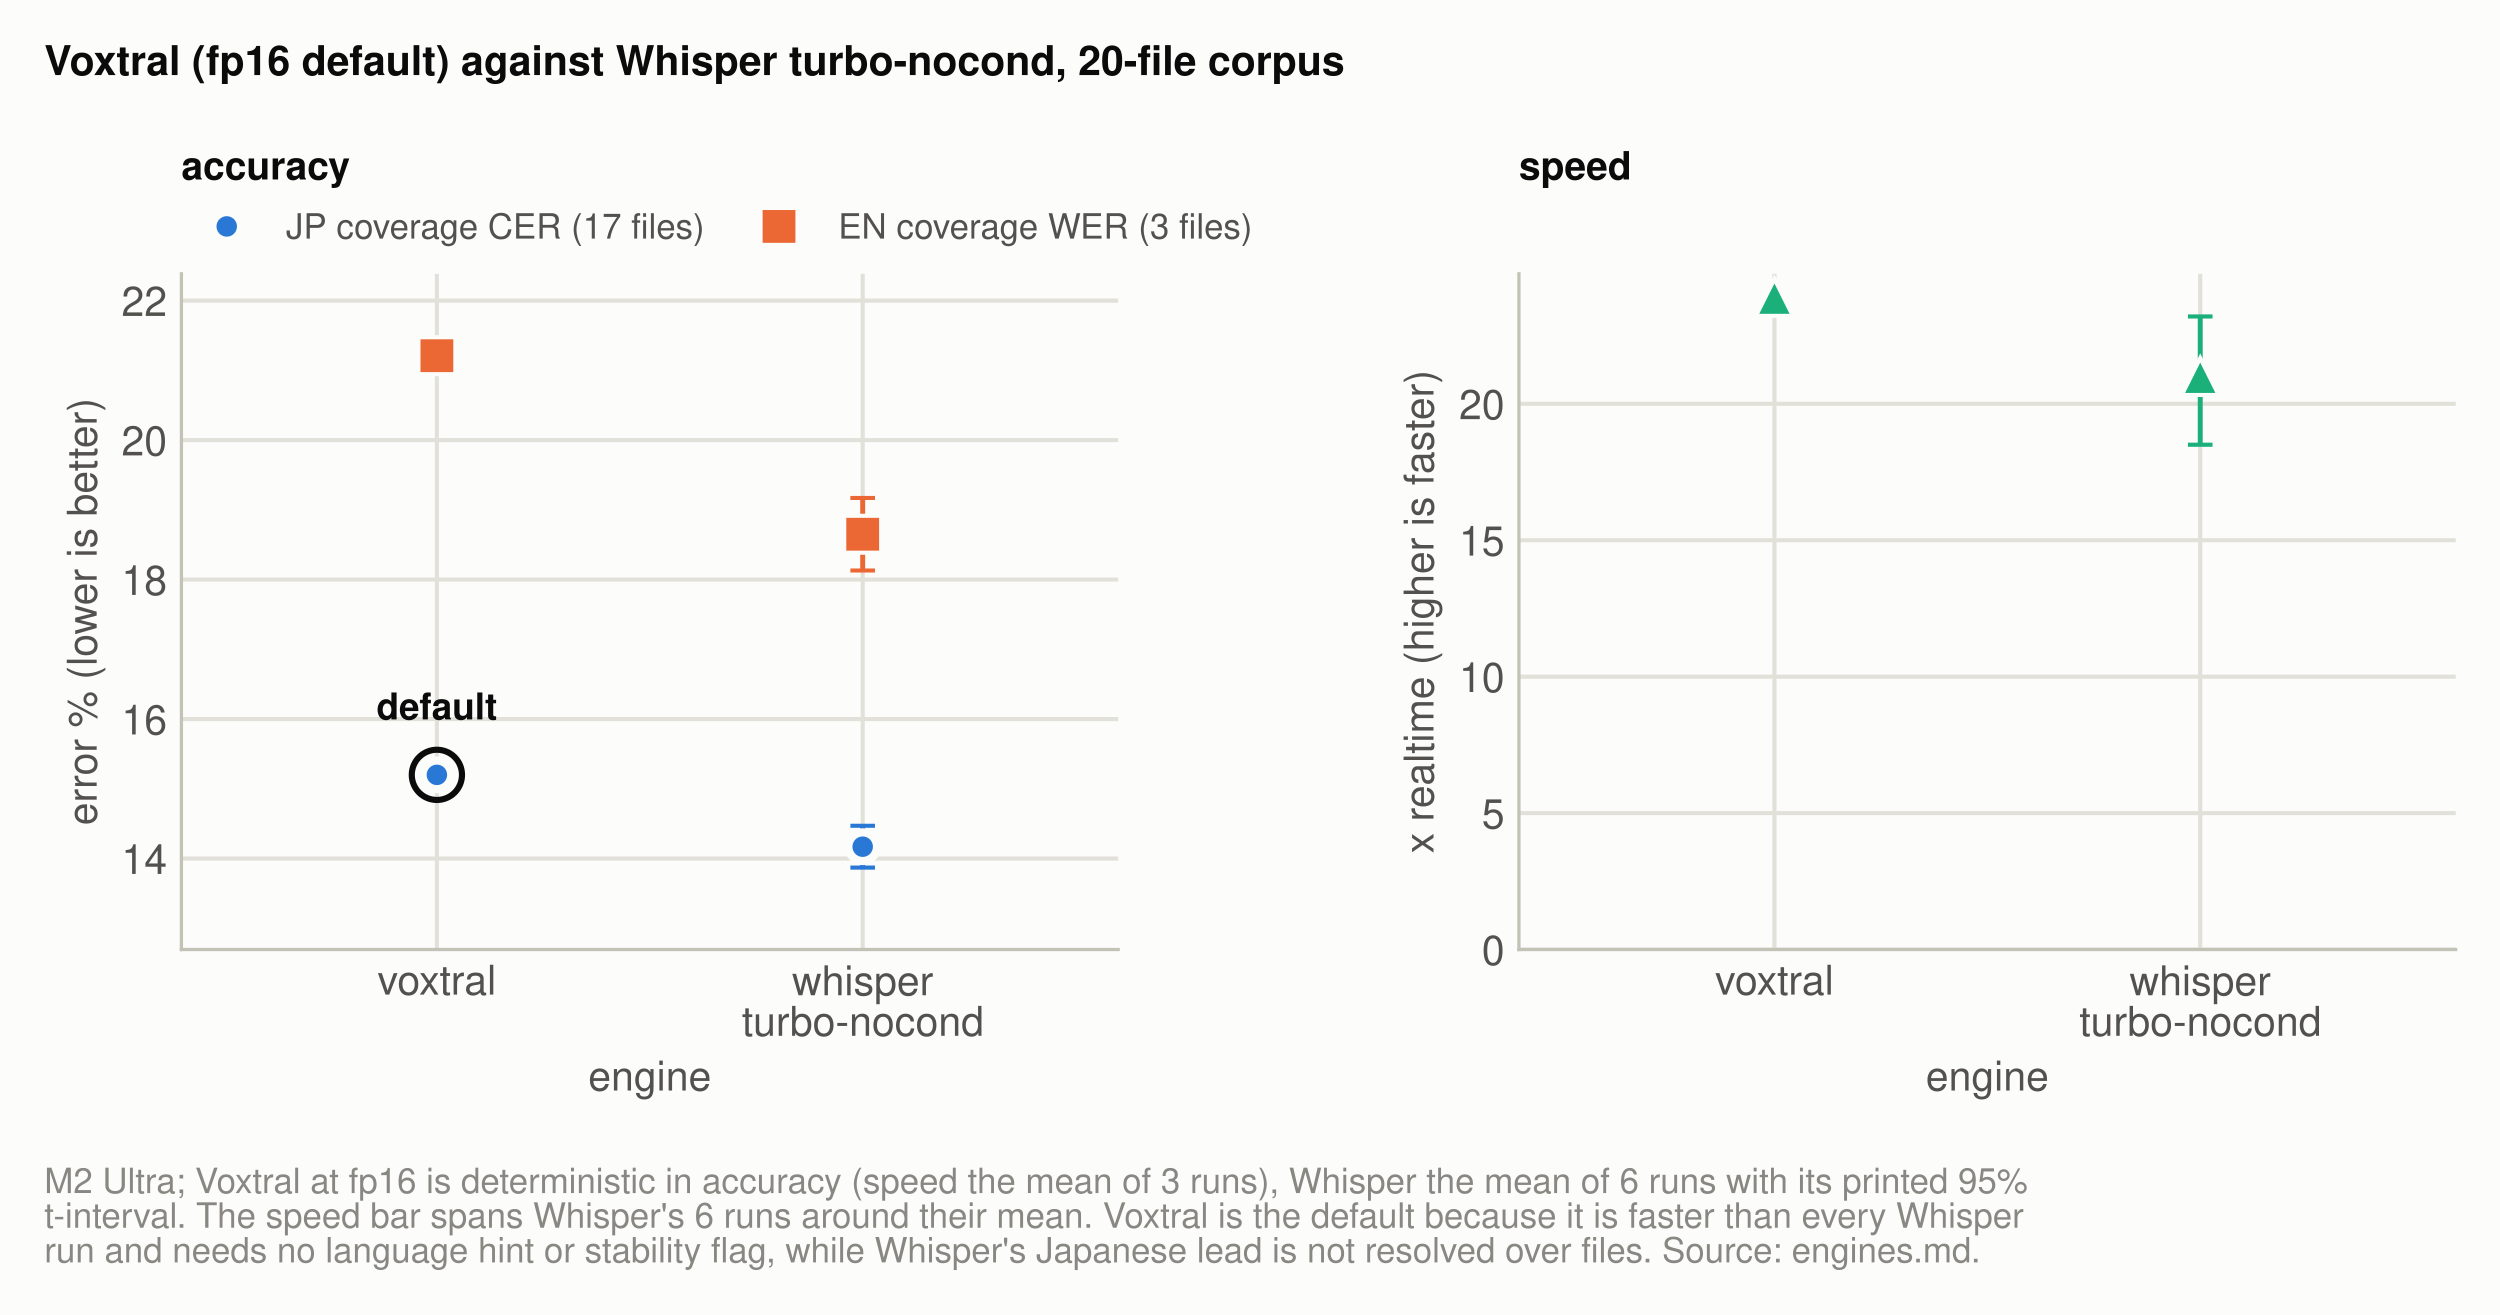
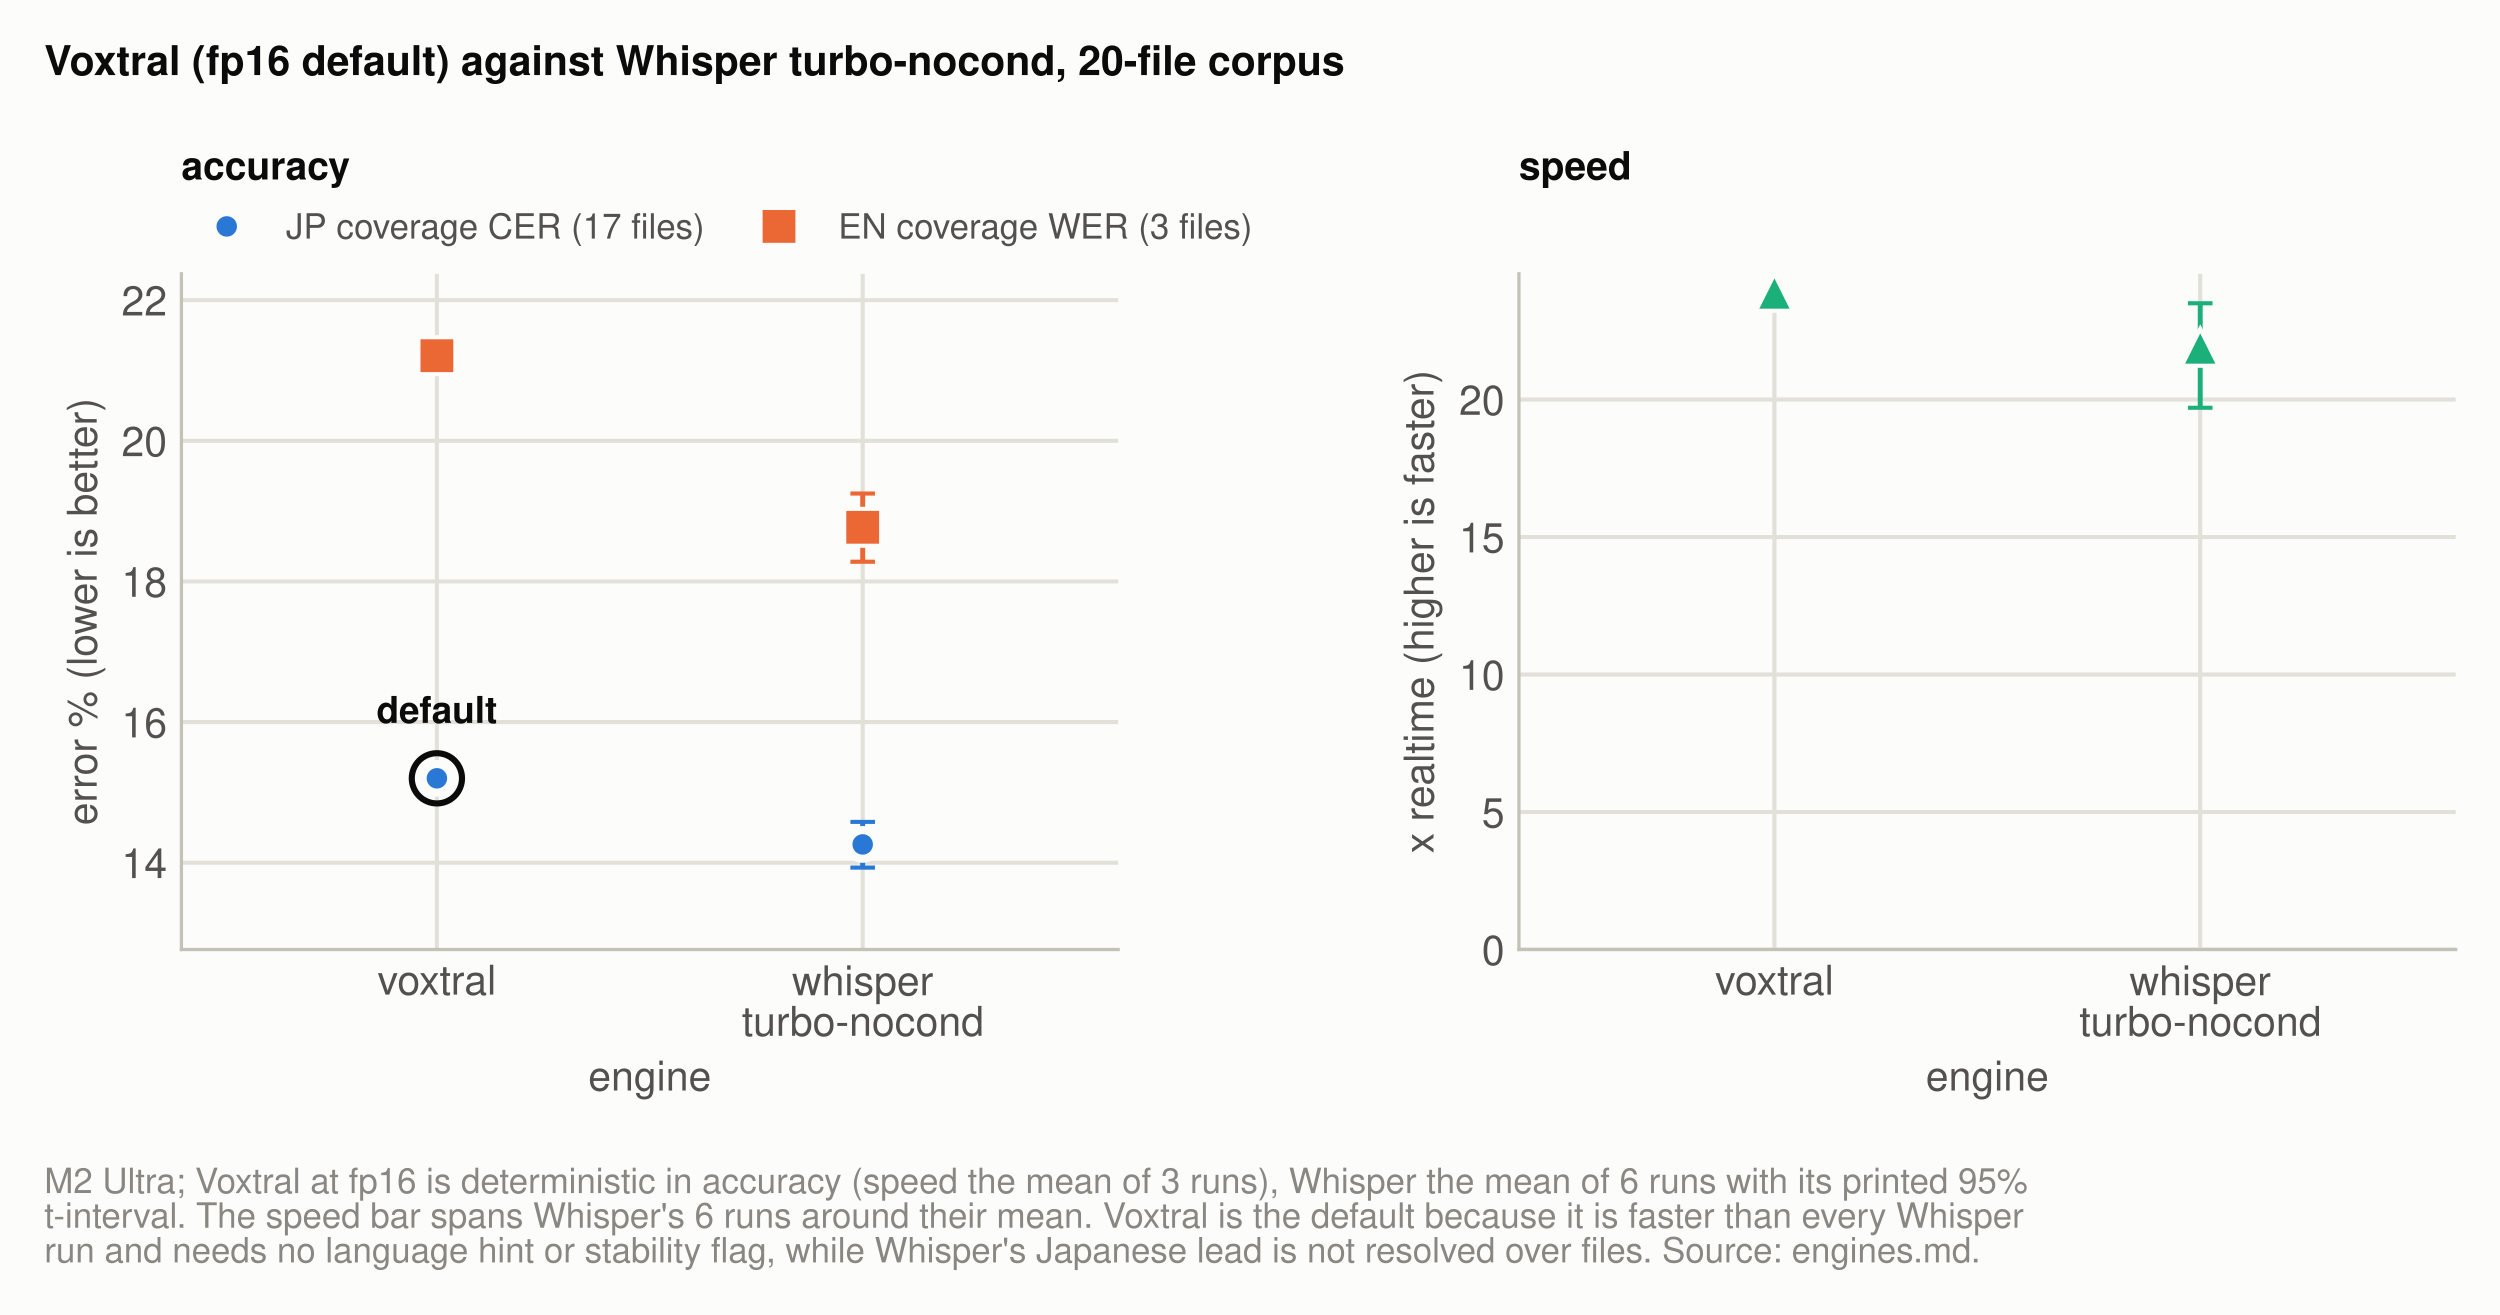
<svg xmlns="http://www.w3.org/2000/svg" xmlns:xlink="http://www.w3.org/1999/xlink" width="609.552pt" height="320.61pt" viewBox="0 0 609.552 320.61" version="1.1">
  <defs>
    <style type="text/css">*{stroke-linejoin: round; stroke-linecap: butt}</style>
  </defs>
  <g id="figure_1">
    <g id="patch_1">
      <path d="M 0 320.61  L 609.552 320.61  L 609.552 0  L 0 0  z " style="fill: #fcfcfb" />
    </g>
    <g id="axes_1">
      <g id="patch_2">
        <path d="M 44.232 231.513  L 272.632 231.513  L 272.632 66.758  L 44.232 66.758  z " style="fill: #fcfcfb" />
      </g>
      <g id="matplotlib.axis_1">
        <g id="xtick_1">
          <g id="line2d_1">
            <path d="M 106.523 231.513  L 106.523 66.758  " clip-path="url(#pa97ed57cf5)" style="fill: none; stroke: #e1e0d9; stroke-linecap: round" />
          </g>
          <g id="line2d_2" />
          <g id="text_1">
            <text style="font-size: 10px; font-family: 'Helvetica', 'Arial', 'DejaVu Sans'; text-anchor: middle; fill: #52514e" x="106.523" y="242.513" transform="rotate(-0 106.523 242.5131)">voxtral</text>
          </g>
        </g>
        <g id="xtick_2">
          <g id="line2d_3">
            <path d="M 210.341 231.513  L 210.341 66.758  " clip-path="url(#pa97ed57cf5)" style="fill: none; stroke: #e1e0d9; stroke-linecap: round" />
          </g>
          <g id="line2d_4" />
          <g id="text_2">
            <text style="font-size: 10px; font-family: 'Helvetica', 'Arial', 'DejaVu Sans'; fill: #52514e" transform="translate(193.1133 242.662)">whisper</text>
            <text style="font-size: 10px; font-family: 'Helvetica', 'Arial', 'DejaVu Sans'; fill: #52514e" transform="translate(180.8789 252.5442)">turbo-nocond</text>
          </g>
        </g>
        <g id="text_3">
          <text style="font-size: 10px; font-family: 'Helvetica', 'Arial', 'DejaVu Sans'; text-anchor: middle; fill: #52514e" x="158.432" y="265.892" transform="rotate(-0 158.4322 265.8924)">engine</text>
        </g>
      </g>
      <g id="matplotlib.axis_2">
        <g id="ytick_1">
          <g id="line2d_5">
-             <path d="M 44.232 209.332  L 272.632 209.332  " clip-path="url(#pa97ed57cf5)" style="fill: none; stroke: #e1e0d9; stroke-linecap: round" />
+             <path d="M 44.232 210.343  L 272.632 210.343  " clip-path="url(#pa97ed57cf5)" style="fill: none; stroke: #e1e0d9; stroke-linecap: round" />
          </g>
          <g id="line2d_6" />
          <g id="text_4">
-             <text style="font-size: 10px; font-family: 'Helvetica', 'Arial', 'DejaVu Sans'; text-anchor: end; fill: #52514e" x="40.732" y="213.082" transform="rotate(-0 40.732 213.0822)">14</text>
+             <text style="font-size: 10px; font-family: 'Helvetica', 'Arial', 'DejaVu Sans'; text-anchor: end; fill: #52514e" x="40.732" y="214.093" transform="rotate(-0 40.732 214.0926)">14</text>
          </g>
        </g>
        <g id="ytick_2">
          <g id="line2d_7">
-             <path d="M 44.232 175.323  L 272.632 175.323  " clip-path="url(#pa97ed57cf5)" style="fill: none; stroke: #e1e0d9; stroke-linecap: round" />
+             <path d="M 44.232 176.053  L 272.632 176.053  " clip-path="url(#pa97ed57cf5)" style="fill: none; stroke: #e1e0d9; stroke-linecap: round" />
          </g>
          <g id="line2d_8" />
          <g id="text_5">
-             <text style="font-size: 10px; font-family: 'Helvetica', 'Arial', 'DejaVu Sans'; text-anchor: end; fill: #52514e" x="40.732" y="179.073" transform="rotate(-0 40.732 179.0728)">16</text>
+             <text style="font-size: 10px; font-family: 'Helvetica', 'Arial', 'DejaVu Sans'; text-anchor: end; fill: #52514e" x="40.732" y="179.803" transform="rotate(-0 40.732 179.8029)">16</text>
          </g>
        </g>
        <g id="ytick_3">
          <g id="line2d_9">
-             <path d="M 44.232 141.313  L 272.632 141.313  " clip-path="url(#pa97ed57cf5)" style="fill: none; stroke: #e1e0d9; stroke-linecap: round" />
+             <path d="M 44.232 141.763  L 272.632 141.763  " clip-path="url(#pa97ed57cf5)" style="fill: none; stroke: #e1e0d9; stroke-linecap: round" />
          </g>
          <g id="line2d_10" />
          <g id="text_6">
-             <text style="font-size: 10px; font-family: 'Helvetica', 'Arial', 'DejaVu Sans'; text-anchor: end; fill: #52514e" x="40.732" y="145.063" transform="rotate(-0 40.732 145.0634)">18</text>
+             <text style="font-size: 10px; font-family: 'Helvetica', 'Arial', 'DejaVu Sans'; text-anchor: end; fill: #52514e" x="40.732" y="145.513" transform="rotate(-0 40.732 145.5133)">18</text>
          </g>
        </g>
        <g id="ytick_4">
          <g id="line2d_11">
-             <path d="M 44.232 107.304  L 272.632 107.304  " clip-path="url(#pa97ed57cf5)" style="fill: none; stroke: #e1e0d9; stroke-linecap: round" />
+             <path d="M 44.232 107.474  L 272.632 107.474  " clip-path="url(#pa97ed57cf5)" style="fill: none; stroke: #e1e0d9; stroke-linecap: round" />
          </g>
          <g id="line2d_12" />
          <g id="text_7">
-             <text style="font-size: 10px; font-family: 'Helvetica', 'Arial', 'DejaVu Sans'; text-anchor: end; fill: #52514e" x="40.732" y="111.054" transform="rotate(-0 40.732 111.054)">20</text>
+             <text style="font-size: 10px; font-family: 'Helvetica', 'Arial', 'DejaVu Sans'; text-anchor: end; fill: #52514e" x="40.732" y="111.224" transform="rotate(-0 40.732 111.2236)">20</text>
          </g>
        </g>
        <g id="ytick_5">
          <g id="line2d_13">
-             <path d="M 44.232 73.295  L 272.632 73.295  " clip-path="url(#pa97ed57cf5)" style="fill: none; stroke: #e1e0d9; stroke-linecap: round" />
+             <path d="M 44.232 73.184  L 272.632 73.184  " clip-path="url(#pa97ed57cf5)" style="fill: none; stroke: #e1e0d9; stroke-linecap: round" />
          </g>
          <g id="line2d_14" />
          <g id="text_8">
-             <text style="font-size: 10px; font-family: 'Helvetica', 'Arial', 'DejaVu Sans'; text-anchor: end; fill: #52514e" x="40.732" y="77.045" transform="rotate(-0 40.732 77.0446)">22</text>
+             <text style="font-size: 10px; font-family: 'Helvetica', 'Arial', 'DejaVu Sans'; text-anchor: end; fill: #52514e" x="40.732" y="76.934" transform="rotate(-0 40.732 76.93389)">22</text>
          </g>
        </g>
        <g id="text_9">
          <text style="font-size: 10px; font-family: 'Helvetica', 'Arial', 'DejaVu Sans'; text-anchor: middle; fill: #52514e" x="23.57" y="149.136" transform="rotate(-90 23.5695 149.1355)">error % (lower is better)</text>
        </g>
      </g>
      <g id="LineCollection_1">
-         <path d="M 210.341 211.543  L 210.341 201.34  " clip-path="url(#pa97ed57cf5)" style="fill: none; stroke: #2a78d6; stroke-width: 1.2" />
+         <path d="M 210.341 211.543  L 210.341 200.399  " clip-path="url(#pa97ed57cf5)" style="fill: none; stroke: #2a78d6; stroke-width: 1.2" />
      </g>
      <g id="line2d_15">
        <defs>
          <path id="mce53c60047" d="M 3 0  L -3 -0  " style="stroke: #2a78d6" />
        </defs>
        <g clip-path="url(#pa97ed57cf5)">
          <use xlink:href="#mce53c60047" x="210.341" y="211.543" style="fill: #1f77b4; stroke: #2a78d6" />
        </g>
      </g>
      <g id="line2d_16">
        <g clip-path="url(#pa97ed57cf5)">
-           <use xlink:href="#mce53c60047" x="210.341" y="201.34" style="fill: #1f77b4; stroke: #2a78d6" />
+           <use xlink:href="#mce53c60047" x="210.341" y="200.399" style="fill: #1f77b4; stroke: #2a78d6" />
        </g>
      </g>
      <g id="LineCollection_2">
-         <path d="M 210.341 139.103  L 210.341 121.418  " clip-path="url(#pa97ed57cf5)" style="fill: none; stroke: #eb6834; stroke-width: 1.2" />
+         <path d="M 210.341 136.963  L 210.341 120.332  " clip-path="url(#pa97ed57cf5)" style="fill: none; stroke: #eb6834; stroke-width: 1.2" />
      </g>
      <g id="line2d_17">
        <defs>
          <path id="m1107c26d89" d="M 3 0  L -3 -0  " style="stroke: #eb6834" />
        </defs>
        <g clip-path="url(#pa97ed57cf5)">
-           <use xlink:href="#m1107c26d89" x="210.341" y="139.103" style="fill: #1f77b4; stroke: #eb6834" />
+           <use xlink:href="#m1107c26d89" x="210.341" y="136.963" style="fill: #1f77b4; stroke: #eb6834" />
        </g>
      </g>
      <g id="line2d_18">
        <g clip-path="url(#pa97ed57cf5)">
-           <use xlink:href="#m1107c26d89" x="210.341" y="121.418" style="fill: #1f77b4; stroke: #eb6834" />
+           <use xlink:href="#m1107c26d89" x="210.341" y="120.332" style="fill: #1f77b4; stroke: #eb6834" />
        </g>
      </g>
      <g id="patch_3">
        <path d="M 44.232 231.513  L 44.232 66.758  " style="fill: none; stroke: #c3c2b7; stroke-width: 0.8; stroke-linejoin: miter; stroke-linecap: square" />
      </g>
      <g id="patch_4">
        <path d="M 44.232 231.513  L 272.632 231.513  " style="fill: none; stroke: #c3c2b7; stroke-width: 0.8; stroke-linejoin: miter; stroke-linecap: square" />
      </g>
      <g id="line2d_19">
        <defs>
          <path id="me25996a3b5" d="M 0 3.5  C 0.928 3.5 1.819 3.131 2.475 2.475  C 3.131 1.819 3.5 0.928 3.5 0  C 3.5 -0.928 3.131 -1.819 2.475 -2.475  C 1.819 -3.131 0.928 -3.5 0 -3.5  C -0.928 -3.5 -1.819 -3.131 -2.475 -2.475  C -3.131 -1.819 -3.5 -0.928 -3.5 0  C -3.5 0.928 -3.131 1.819 -2.475 2.475  C -1.819 3.131 -0.928 3.5 0 3.5  z " style="stroke: #fcfcfb; stroke-width: 2" />
        </defs>
        <g clip-path="url(#pa97ed57cf5)">
-           <use xlink:href="#me25996a3b5" x="106.523" y="188.927" style="fill: #2a78d6; stroke: #fcfcfb; stroke-width: 2" />
-           <use xlink:href="#me25996a3b5" x="210.341" y="206.441" style="fill: #2a78d6; stroke: #fcfcfb; stroke-width: 2" />
+           <use xlink:href="#me25996a3b5" x="106.523" y="189.769" style="fill: #2a78d6; stroke: #fcfcfb; stroke-width: 2" />
+           <use xlink:href="#me25996a3b5" x="210.341" y="205.885" style="fill: #2a78d6; stroke: #fcfcfb; stroke-width: 2" />
        </g>
      </g>
      <g id="line2d_20">
        <defs>
          <path id="m1132983ee9" d="M -4.5 4.5  L 4.5 4.5  L 4.5 -4.5  L -4.5 -4.5  z " style="stroke: #fcfcfb; stroke-linejoin: miter" />
        </defs>
        <g clip-path="url(#pa97ed57cf5)">
          <use xlink:href="#m1132983ee9" x="106.523" y="86.728" style="fill: #eb6834; stroke: #fcfcfb; stroke-linejoin: miter" />
-           <use xlink:href="#m1132983ee9" x="210.341" y="130.26" style="fill: #eb6834; stroke: #fcfcfb; stroke-linejoin: miter" />
+           <use xlink:href="#m1132983ee9" x="210.341" y="128.562" style="fill: #eb6834; stroke: #fcfcfb; stroke-linejoin: miter" />
        </g>
      </g>
      <g id="text_10">
-         <text style="font-weight: 700; font-size: 9px; font-family: 'Helvetica', 'Arial', 'DejaVu Sans'; text-anchor: middle; fill: #0b0b0b" x="106.523" y="175.397" transform="rotate(-0 106.523 175.3972)">default</text>
+         <text style="font-weight: 700; font-size: 9px; font-family: 'Helvetica', 'Arial', 'DejaVu Sans'; text-anchor: middle; fill: #0b0b0b" x="106.523" y="176.24" transform="rotate(-0 106.523 176.2395)">default</text>
      </g>
      <g id="text_11">
        <text style="font-weight: 700; font-size: 9.5px; font-family: 'Helvetica', 'Arial', 'DejaVu Sans'; text-anchor: start; fill: #0b0b0b" x="44.232" y="43.758" transform="rotate(-0 44.232 43.758)">accuracy</text>
      </g>
      <g id="PathCollection_1">
-         <path d="M 106.523 195.05  C 108.147 195.05 109.705 194.405 110.853 193.257  C 112.002 192.108 112.647 190.551 112.647 188.927  C 112.647 187.302 112.002 185.745 110.853 184.596  C 109.705 183.448 108.147 182.803 106.523 182.803  C 104.899 182.803 103.341 183.448 102.193 184.596  C 101.045 185.745 100.399 187.302 100.399 188.927  C 100.399 190.551 101.045 192.108 102.193 193.257  C 103.341 194.405 104.899 195.05 106.523 195.05  L 106.523 195.05  z " clip-path="url(#pa97ed57cf5)" style="fill: none; stroke: #0b0b0b; stroke-width: 1.5" />
+         <path d="M 106.523 195.893  C 108.147 195.893 109.705 195.247 110.853 194.099  C 112.002 192.951 112.647 191.393 112.647 189.769  C 112.647 188.145 112.002 186.587 110.853 185.439  C 109.705 184.29 108.147 183.645 106.523 183.645  C 104.899 183.645 103.341 184.29 102.193 185.439  C 101.045 186.587 100.399 188.145 100.399 189.769  C 100.399 191.393 101.045 192.951 102.193 194.099  C 103.341 195.247 104.899 195.893 106.523 195.893  L 106.523 195.893  z " clip-path="url(#pa97ed57cf5)" style="fill: none; stroke: #0b0b0b; stroke-width: 1.5" />
      </g>
      <g id="legend_1">
        <g id="line2d_21">
          <g>
            <use xlink:href="#me25996a3b5" x="55.282" y="55.207" style="fill: #2a78d6; stroke: #fcfcfb; stroke-width: 2" />
          </g>
        </g>
        <g id="text_12">
          <text style="font-size: 8.5px; font-family: 'Helvetica', 'Arial', 'DejaVu Sans'; text-anchor: start; fill: #52514e" x="69.732" y="58.182" transform="rotate(-0 69.732 58.18227)">JP coverage CER (17 files)</text>
        </g>
        <g id="line2d_22">
          <g>
            <use xlink:href="#m1132983ee9" x="189.939" y="55.207" style="fill: #eb6834; stroke: #fcfcfb; stroke-linejoin: miter" />
          </g>
        </g>
        <g id="text_13">
          <text style="font-size: 8.5px; font-family: 'Helvetica', 'Arial', 'DejaVu Sans'; text-anchor: start; fill: #52514e" x="204.389" y="58.182" transform="rotate(-0 204.3893 58.18227)">EN coverage WER (3 files)</text>
        </g>
      </g>
    </g>
    <g id="axes_2">
      <g id="patch_5">
        <path d="M 370.352 231.513  L 598.752 231.513  L 598.752 66.758  L 370.352 66.758  z " style="fill: #fcfcfb" />
      </g>
      <g id="matplotlib.axis_3">
        <g id="xtick_3">
          <g id="line2d_23">
            <path d="M 432.643 231.513  L 432.643 66.758  " clip-path="url(#pe0d9ea0f1e)" style="fill: none; stroke: #e1e0d9; stroke-linecap: round" />
          </g>
          <g id="line2d_24" />
          <g id="text_14">
            <text style="font-size: 10px; font-family: 'Helvetica', 'Arial', 'DejaVu Sans'; text-anchor: middle; fill: #52514e" x="432.643" y="242.513" transform="rotate(-0 432.6426 242.5131)">voxtral</text>
          </g>
        </g>
        <g id="xtick_4">
          <g id="line2d_25">
            <path d="M 536.461 231.513  L 536.461 66.758  " clip-path="url(#pe0d9ea0f1e)" style="fill: none; stroke: #e1e0d9; stroke-linecap: round" />
          </g>
          <g id="line2d_26" />
          <g id="text_15">
            <text style="font-size: 10px; font-family: 'Helvetica', 'Arial', 'DejaVu Sans'; fill: #52514e" transform="translate(519.2329 242.662)">whisper</text>
            <text style="font-size: 10px; font-family: 'Helvetica', 'Arial', 'DejaVu Sans'; fill: #52514e" transform="translate(506.9985 252.5442)">turbo-nocond</text>
          </g>
        </g>
        <g id="text_16">
          <text style="font-size: 10px; font-family: 'Helvetica', 'Arial', 'DejaVu Sans'; text-anchor: middle; fill: #52514e" x="484.552" y="265.892" transform="rotate(-0 484.5518 265.8924)">engine</text>
        </g>
      </g>
      <g id="matplotlib.axis_4">
        <g id="ytick_6">
          <g id="line2d_27">
            <path d="M 370.352 231.513  L 598.752 231.513  " clip-path="url(#pe0d9ea0f1e)" style="fill: none; stroke: #e1e0d9; stroke-linecap: round" />
          </g>
          <g id="line2d_28" />
          <g id="text_17">
            <text style="font-size: 10px; font-family: 'Helvetica', 'Arial', 'DejaVu Sans'; text-anchor: end; fill: #52514e" x="366.852" y="235.263" transform="rotate(-0 366.8516 235.2631)">0</text>
          </g>
        </g>
        <g id="ytick_7">
          <g id="line2d_29">
-             <path d="M 370.352 198.248  L 598.752 198.248  " clip-path="url(#pe0d9ea0f1e)" style="fill: none; stroke: #e1e0d9; stroke-linecap: round" />
+             <path d="M 370.352 197.988  L 598.752 197.988  " clip-path="url(#pe0d9ea0f1e)" style="fill: none; stroke: #e1e0d9; stroke-linecap: round" />
          </g>
          <g id="line2d_30" />
          <g id="text_18">
-             <text style="font-size: 10px; font-family: 'Helvetica', 'Arial', 'DejaVu Sans'; text-anchor: end; fill: #52514e" x="366.852" y="201.998" transform="rotate(-0 366.8516 201.998)">5</text>
+             <text style="font-size: 10px; font-family: 'Helvetica', 'Arial', 'DejaVu Sans'; text-anchor: end; fill: #52514e" x="366.852" y="201.738" transform="rotate(-0 366.8516 201.7381)">5</text>
          </g>
        </g>
        <g id="ytick_8">
          <g id="line2d_31">
-             <path d="M 370.352 164.983  L 598.752 164.983  " clip-path="url(#pe0d9ea0f1e)" style="fill: none; stroke: #e1e0d9; stroke-linecap: round" />
+             <path d="M 370.352 164.463  L 598.752 164.463  " clip-path="url(#pe0d9ea0f1e)" style="fill: none; stroke: #e1e0d9; stroke-linecap: round" />
          </g>
          <g id="line2d_32" />
          <g id="text_19">
-             <text style="font-size: 10px; font-family: 'Helvetica', 'Arial', 'DejaVu Sans'; text-anchor: end; fill: #52514e" x="366.852" y="168.733" transform="rotate(-0 366.8516 168.733)">10</text>
+             <text style="font-size: 10px; font-family: 'Helvetica', 'Arial', 'DejaVu Sans'; text-anchor: end; fill: #52514e" x="366.852" y="168.213" transform="rotate(-0 366.8516 168.2132)">10</text>
          </g>
        </g>
        <g id="ytick_9">
          <g id="line2d_33">
-             <path d="M 370.352 131.718  L 598.752 131.718  " clip-path="url(#pe0d9ea0f1e)" style="fill: none; stroke: #e1e0d9; stroke-linecap: round" />
+             <path d="M 370.352 130.938  L 598.752 130.938  " clip-path="url(#pe0d9ea0f1e)" style="fill: none; stroke: #e1e0d9; stroke-linecap: round" />
          </g>
          <g id="line2d_34" />
          <g id="text_20">
-             <text style="font-size: 10px; font-family: 'Helvetica', 'Arial', 'DejaVu Sans'; text-anchor: end; fill: #52514e" x="366.852" y="135.468" transform="rotate(-0 366.8516 135.468)">15</text>
+             <text style="font-size: 10px; font-family: 'Helvetica', 'Arial', 'DejaVu Sans'; text-anchor: end; fill: #52514e" x="366.852" y="134.688" transform="rotate(-0 366.8516 134.6882)">15</text>
          </g>
        </g>
        <g id="ytick_10">
          <g id="line2d_35">
-             <path d="M 370.352 98.453  L 598.752 98.453  " clip-path="url(#pe0d9ea0f1e)" style="fill: none; stroke: #e1e0d9; stroke-linecap: round" />
+             <path d="M 370.352 97.413  L 598.752 97.413  " clip-path="url(#pe0d9ea0f1e)" style="fill: none; stroke: #e1e0d9; stroke-linecap: round" />
          </g>
          <g id="line2d_36" />
          <g id="text_21">
-             <text style="font-size: 10px; font-family: 'Helvetica', 'Arial', 'DejaVu Sans'; text-anchor: end; fill: #52514e" x="366.852" y="102.203" transform="rotate(-0 366.8516 102.2029)">20</text>
+             <text style="font-size: 10px; font-family: 'Helvetica', 'Arial', 'DejaVu Sans'; text-anchor: end; fill: #52514e" x="366.852" y="101.163" transform="rotate(-0 366.8516 101.1632)">20</text>
          </g>
        </g>
        <g id="text_22">
          <text style="font-size: 10px; font-family: 'Helvetica', 'Arial', 'DejaVu Sans'; text-anchor: middle; fill: #52514e" x="349.517" y="149.136" transform="rotate(-90 349.5172 149.1355)">x realtime (higher is faster)</text>
        </g>
      </g>
      <g id="LineCollection_3">
-         <path d="M 536.461 108.432  L 536.461 77.163  " clip-path="url(#pe0d9ea0f1e)" style="fill: none; stroke: #1baf7a; stroke-width: 1.2" />
+         <path d="M 536.461 99.425  L 536.461 73.946  " clip-path="url(#pe0d9ea0f1e)" style="fill: none; stroke: #1baf7a; stroke-width: 1.2" />
      </g>
      <g id="line2d_37">
        <defs>
          <path id="m8c97f574ae" d="M 3 0  L -3 -0  " style="stroke: #1baf7a" />
        </defs>
        <g clip-path="url(#pe0d9ea0f1e)">
-           <use xlink:href="#m8c97f574ae" x="536.461" y="108.432" style="fill: #1f77b4; stroke: #1baf7a" />
+           <use xlink:href="#m8c97f574ae" x="536.461" y="99.425" style="fill: #1f77b4; stroke: #1baf7a" />
        </g>
      </g>
      <g id="line2d_38">
        <g clip-path="url(#pe0d9ea0f1e)">
-           <use xlink:href="#m8c97f574ae" x="536.461" y="77.163" style="fill: #1f77b4; stroke: #1baf7a" />
+           <use xlink:href="#m8c97f574ae" x="536.461" y="73.946" style="fill: #1f77b4; stroke: #1baf7a" />
        </g>
      </g>
      <g id="patch_6">
        <path d="M 370.352 231.513  L 370.352 66.758  " style="fill: none; stroke: #c3c2b7; stroke-width: 0.8; stroke-linejoin: miter; stroke-linecap: square" />
      </g>
      <g id="patch_7">
        <path d="M 370.352 231.513  L 598.752 231.513  " style="fill: none; stroke: #c3c2b7; stroke-width: 0.8; stroke-linejoin: miter; stroke-linecap: square" />
      </g>
      <g id="line2d_39">
        <defs>
          <path id="m2f4d4d476e" d="M 0 -4.5  L -4.5 4.5  L 4.5 4.5  z " style="stroke: #fcfcfb; stroke-linejoin: miter" />
        </defs>
        <g clip-path="url(#pe0d9ea0f1e)">
-           <use xlink:href="#m2f4d4d476e" x="432.643" y="72.506" style="fill: #1baf7a; stroke: #fcfcfb; stroke-linejoin: miter" />
-           <use xlink:href="#m2f4d4d476e" x="536.461" y="91.8" style="fill: #1baf7a; stroke: #fcfcfb; stroke-linejoin: miter" />
+           <use xlink:href="#m2f4d4d476e" x="432.643" y="71.264" style="fill: #1baf7a; stroke: #fcfcfb; stroke-linejoin: miter" />
+           <use xlink:href="#m2f4d4d476e" x="536.461" y="84.674" style="fill: #1baf7a; stroke: #fcfcfb; stroke-linejoin: miter" />
        </g>
      </g>
      <g id="text_23">
        <text style="font-weight: 700; font-size: 9.5px; font-family: 'Helvetica', 'Arial', 'DejaVu Sans'; text-anchor: start; fill: #0b0b0b" x="370.352" y="43.758" transform="rotate(-0 370.3516 43.758)">speed</text>
      </g>
    </g>
    <g id="text_24">
      <text style="font-weight: 700; font-size: 10px; font-family: 'Helvetica', 'Arial', 'DejaVu Sans'; text-anchor: start; fill: #0b0b0b" x="10.8" y="18.3" transform="rotate(-0 10.8 18.3)">Voxtral (fp16 default) against Whisper turbo-nocond, 20-file corpus</text>
    </g>
    <g id="text_25">
      <text style="font-size: 8.5px; font-family: 'Helvetica', 'Arial', 'DejaVu Sans'; fill: #898781" transform="translate(10.8 290.9016)">M2 Ultra; Voxtral at fp16 is deterministic in accuracy (speed the mean of 3 runs), Whisper the mean of 6 runs with its printed 95%</text>
      <text style="font-size: 8.5px; font-family: 'Helvetica', 'Arial', 'DejaVu Sans'; fill: #898781" transform="translate(10.8 299.3519)">t-interval. The speed bar spans Whisper's 6 runs around their mean. Voxtral is the default because it is faster than every Whisper</text>
      <text style="font-size: 8.5px; font-family: 'Helvetica', 'Arial', 'DejaVu Sans'; fill: #898781" transform="translate(10.8 307.8023)">run and needs no language hint or stability flag, while Whisper's Japanese lead is not resolved over files. Source: engines.md.</text>
    </g>
  </g>
  <defs>
    <clipPath id="pa97ed57cf5">
      <rect x="44.232" y="66.758" width="228.4" height="164.755" />
    </clipPath>
    <clipPath id="pe0d9ea0f1e">
      <rect x="370.352" y="66.758" width="228.4" height="164.755" />
    </clipPath>
  </defs>
</svg>
